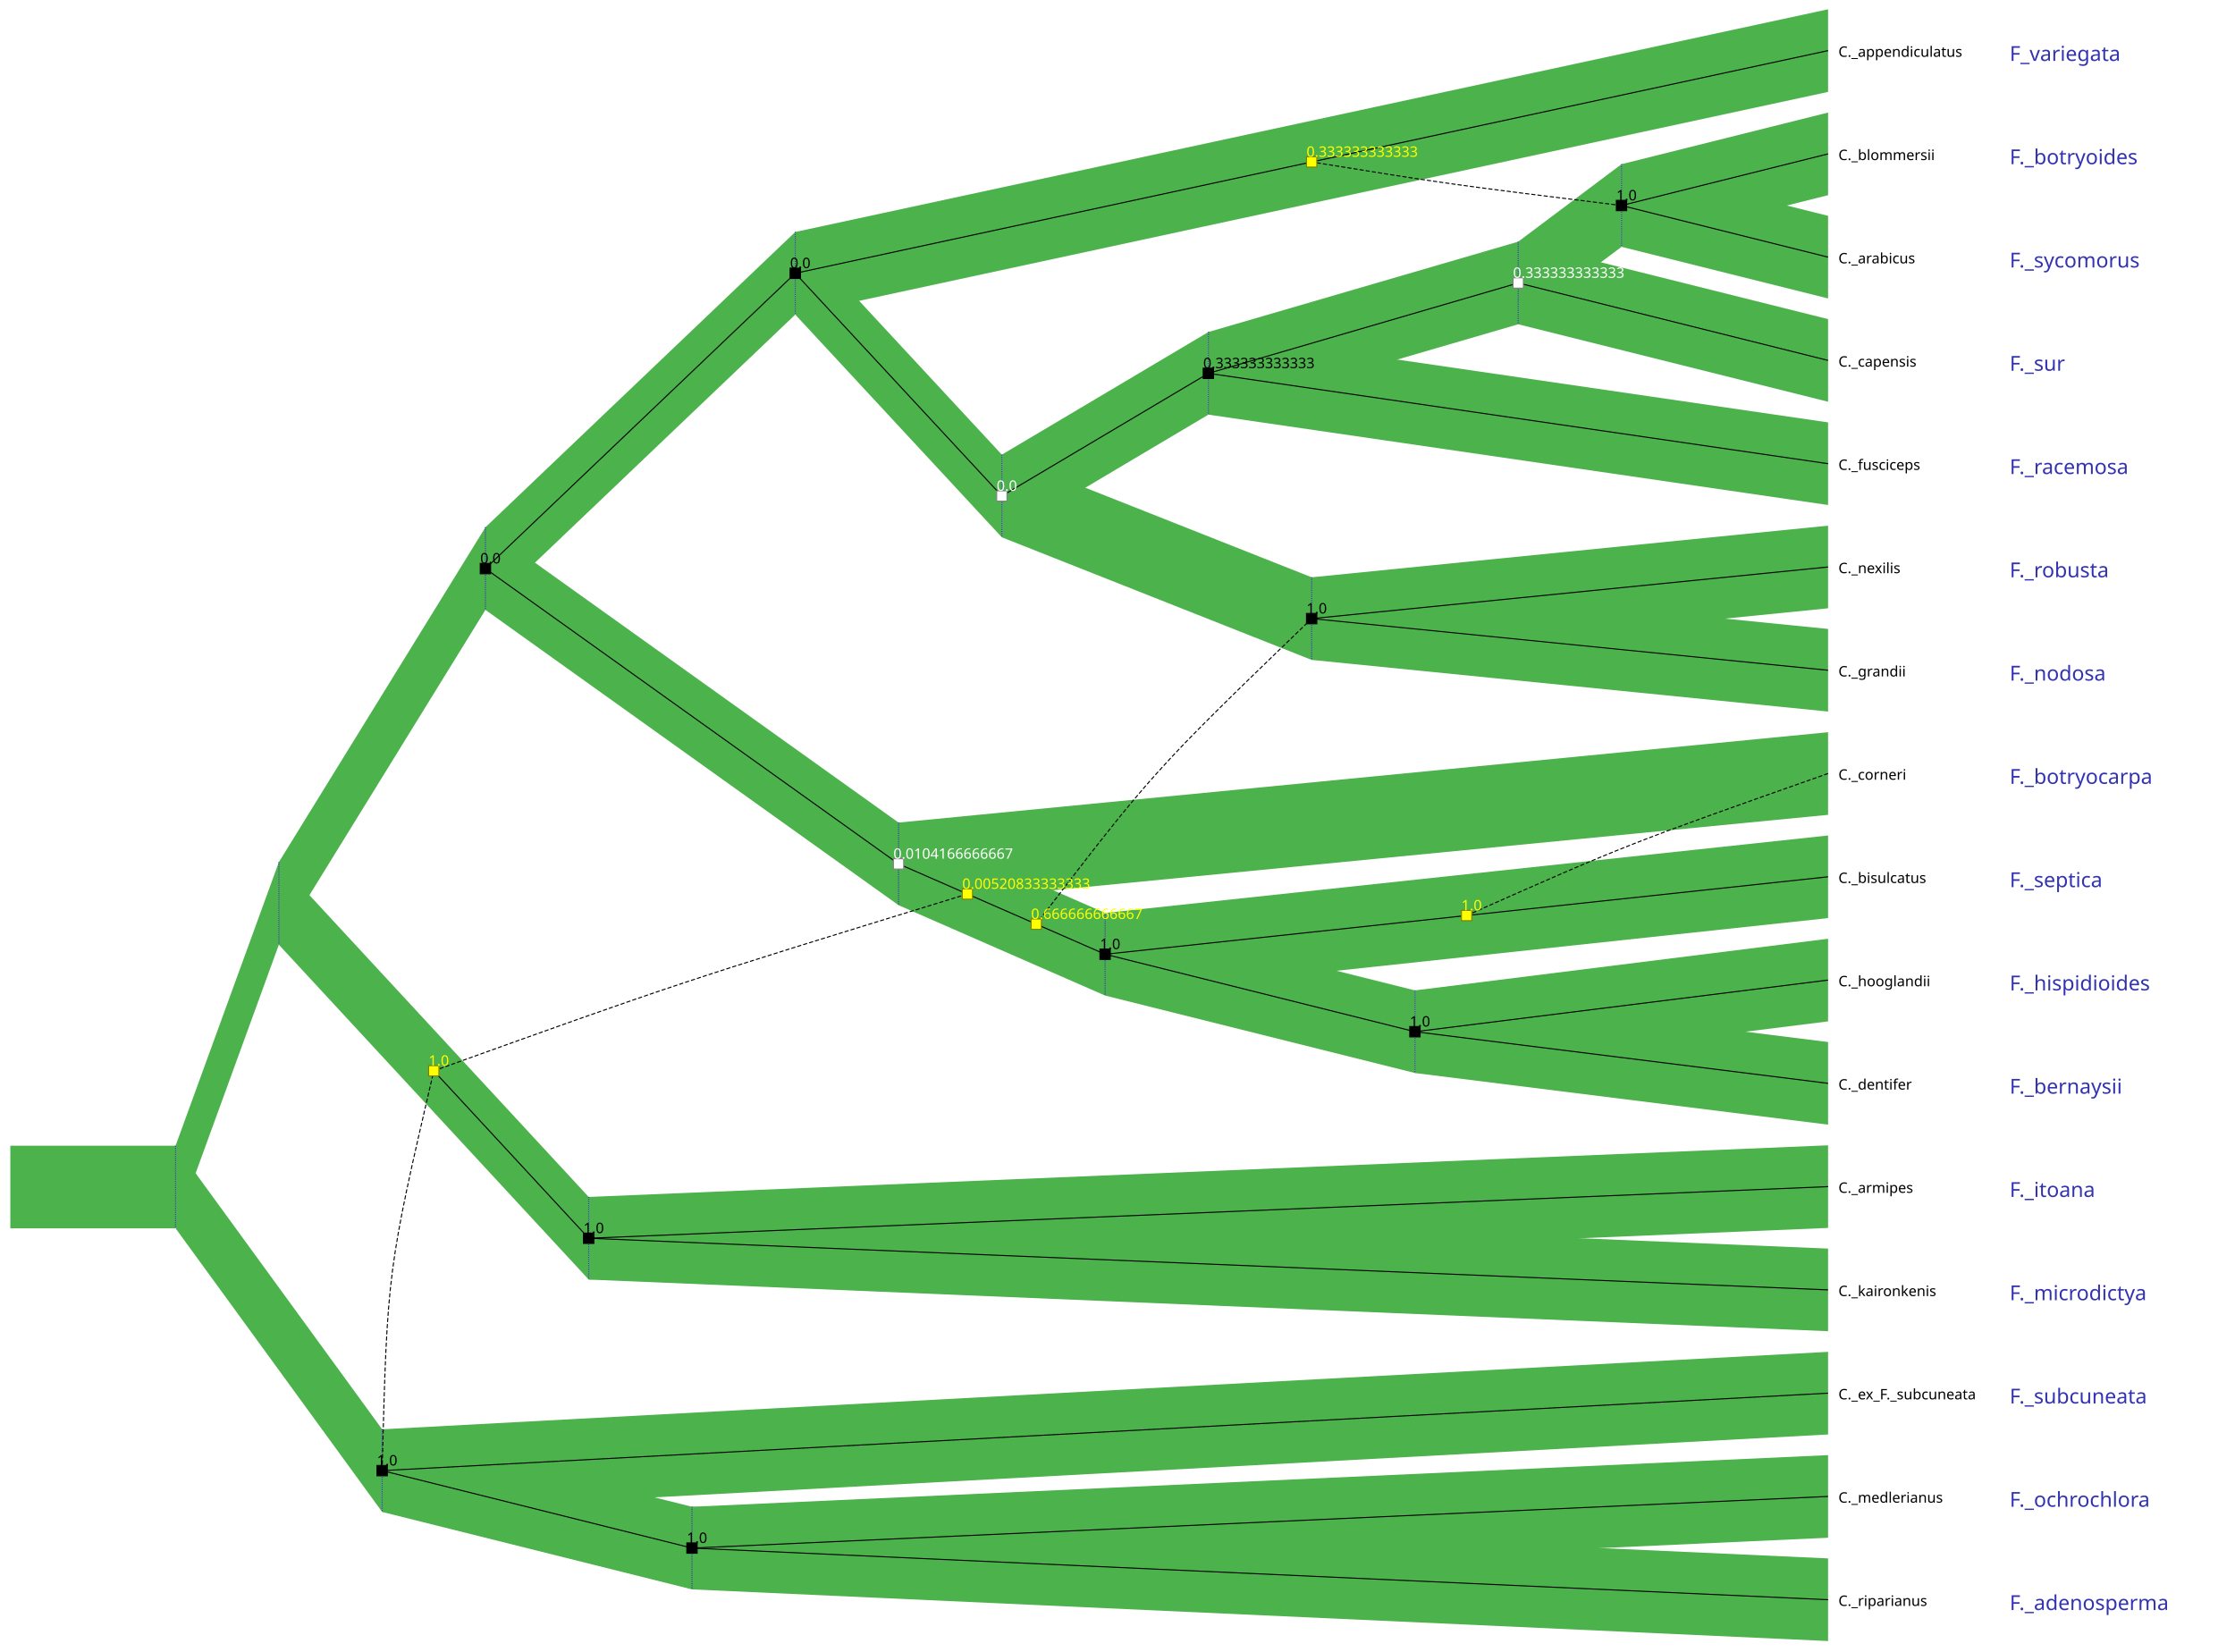
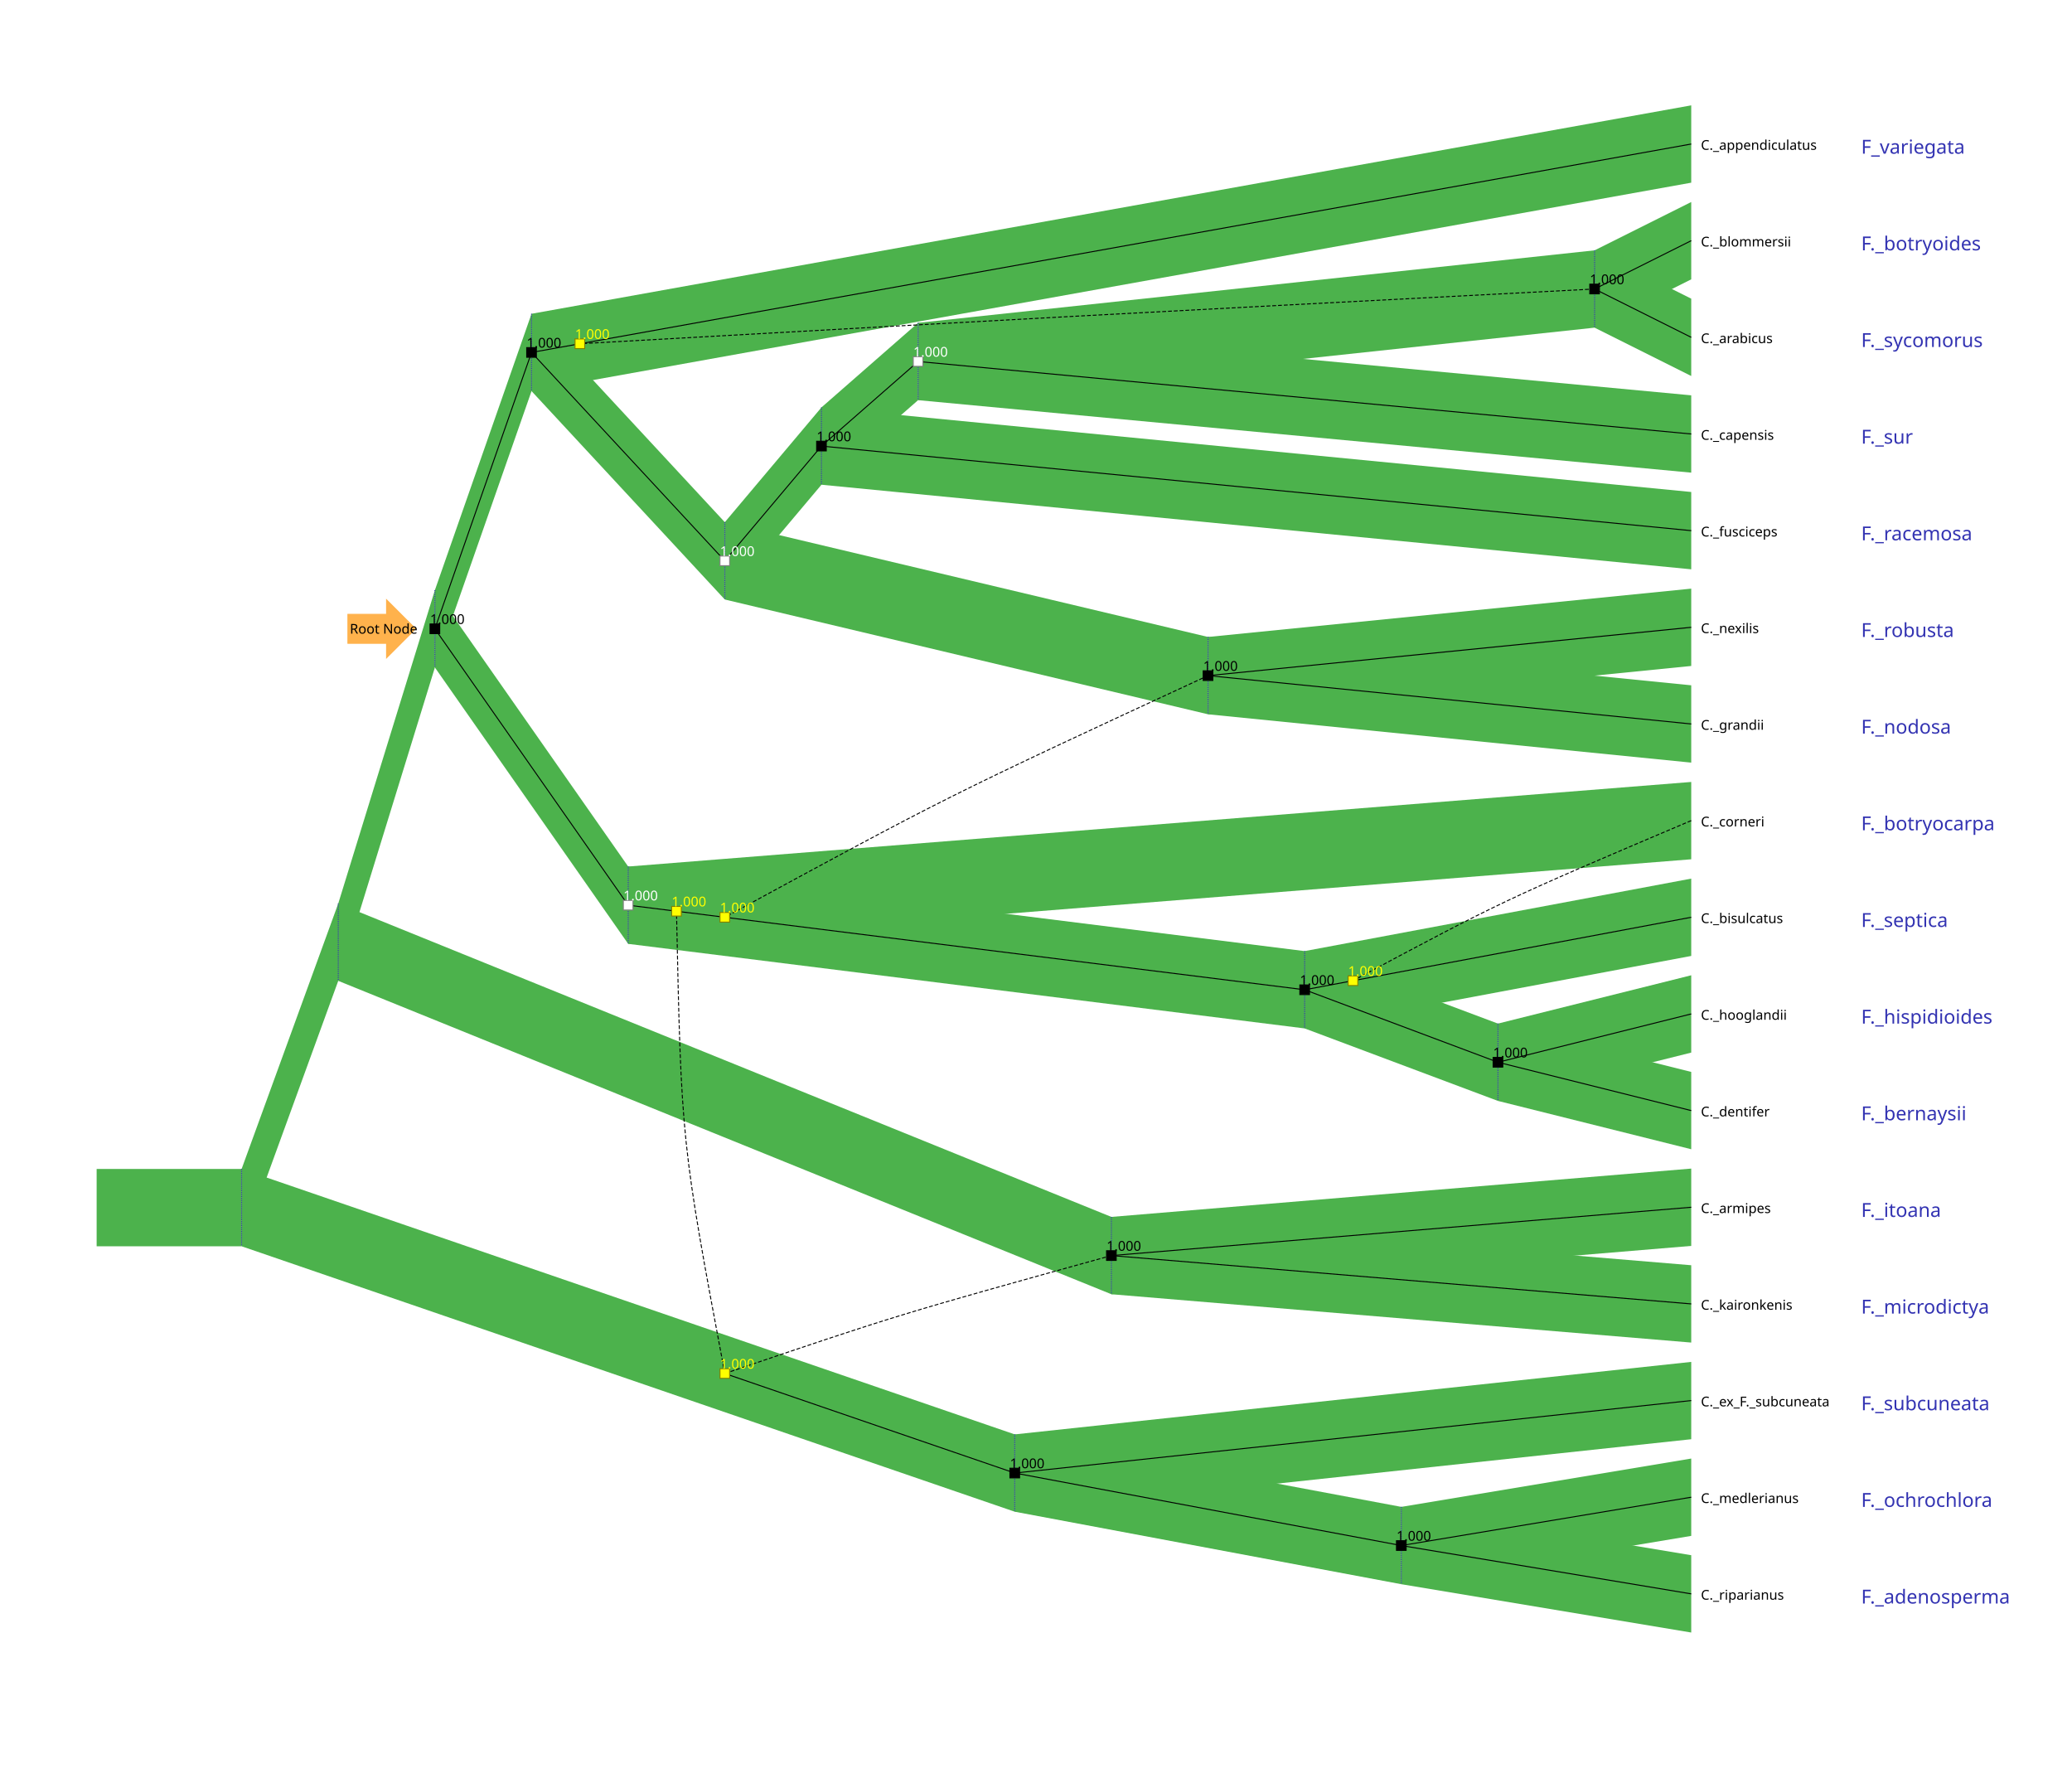
- <svg xmlns="http://www.w3.org/2000/svg" width="2164" height="1599" version="1.1">
+ <svg xmlns="http://www.w3.org/2000/svg" width="2144" height="1849" version="1.1">
  <g>
    <g style="font-family: &quot;Sans&quot;;">
-       <g transform="translate(10, 0) ">
-         <polygon stroke="rgb(0,0,0)" stroke-opacity="0" fill="rgb(76,178,76)" points="160,1109.391 360,1384 360,1464 160,1189.391 " stroke-width="1" />
-         <polygon stroke="rgb(0,0,0)" stroke-opacity="0" fill="rgb(76,178,76)" points="660,1459 1760,1409 1760,1489 660,1539 " stroke-width="1" />
-         <polygon stroke="rgb(0,0,0)" stroke-opacity="0" fill="rgb(76,178,76)" points="0,1109.391 160,1109.391 160,1189.391 0,1189.391 " stroke-width="1" />
-         <polygon stroke="rgb(0,0,0)" stroke-opacity="0" fill="rgb(76,178,76)" points="160,1109.391 260,834.781 260,914.781 160,1189.391 " stroke-width="1" />
-         <polygon stroke="rgb(0,0,0)" stroke-opacity="0" fill="rgb(76,178,76)" points="360,1384 660,1459 660,1539 360,1464 " stroke-width="1" />
-         <polygon stroke="rgb(0,0,0)" stroke-opacity="0" fill="rgb(76,178,76)" points="860,796.5 1060,884 1060,964 860,876.5 " stroke-width="1" />
-         <polygon stroke="rgb(0,0,0)" stroke-opacity="0" fill="rgb(76,178,76)" points="1460,234 1760,309 1760,389 1460,314 " stroke-width="1" />
-         <polygon stroke="rgb(0,0,0)" stroke-opacity="0" fill="rgb(76,178,76)" points="960,440.25 1260,559 1260,639 960,520.25 " stroke-width="1" />
-         <polygon stroke="rgb(0,0,0)" stroke-opacity="0" fill="rgb(76,178,76)" points="960,440.25 1160,321.5 1160,401.5 960,520.25 " stroke-width="1" />
-         <polygon stroke="rgb(0,0,0)" stroke-opacity="0" fill="rgb(76,178,76)" points="1160,321.5 1460,234 1460,314 1160,401.5 " stroke-width="1" />
-         <polygon stroke="rgb(0,0,0)" stroke-opacity="0" fill="rgb(76,178,76)" points="760,224.625 960,440.25 960,520.25 760,304.625 " stroke-width="1" />
-         <polygon stroke="rgb(0,0,0)" stroke-opacity="0" fill="rgb(76,178,76)" points="1560,159 1760,109 1760,189 1560,239 " stroke-width="1" />
-         <polygon stroke="rgb(0,0,0)" stroke-opacity="0" fill="rgb(76,178,76)" points="1560,159 1760,209 1760,289 1560,239 " stroke-width="1" />
-         <polygon stroke="rgb(0,0,0)" stroke-opacity="0" fill="rgb(76,178,76)" points="1360,959 1760,909 1760,989 1360,1039 " stroke-width="1" />
-         <polygon stroke="rgb(0,0,0)" stroke-opacity="0" fill="rgb(76,178,76)" points="1260,559 1760,509 1760,589 1260,639 " stroke-width="1" />
-         <polygon stroke="rgb(0,0,0)" stroke-opacity="0" fill="rgb(76,178,76)" points="660,1459 1760,1509 1760,1589 660,1539 " stroke-width="1" />
-         <polygon stroke="rgb(0,0,0)" stroke-opacity="0" fill="rgb(76,178,76)" points="1360,959 1760,1009 1760,1089 1360,1039 " stroke-width="1" />
-         <polygon stroke="rgb(0,0,0)" stroke-opacity="0" fill="rgb(76,178,76)" points="1460,234 1560,159 1560,239 1460,314 " stroke-width="1" />
-         <polygon stroke="rgb(0,0,0)" stroke-opacity="0" fill="rgb(76,178,76)" points="760,224.625 1760,9 1760,89 760,304.625 " stroke-width="1" />
-         <polygon stroke="rgb(0,0,0)" stroke-opacity="0" fill="rgb(76,178,76)" points="860,796.5 1760,709 1760,789 860,876.5 " stroke-width="1" />
-         <polygon stroke="rgb(0,0,0)" stroke-opacity="0" fill="rgb(76,178,76)" points="560,1159 1760,1209 1760,1289 560,1239 " stroke-width="1" />
-         <polygon stroke="rgb(0,0,0)" stroke-opacity="0" fill="rgb(76,178,76)" points="1060,884 1360,959 1360,1039 1060,964 " stroke-width="1" />
-         <polygon stroke="rgb(0,0,0)" stroke-opacity="0" fill="rgb(76,178,76)" points="560,1159 1760,1109 1760,1189 560,1239 " stroke-width="1" />
-         <polygon stroke="rgb(0,0,0)" stroke-opacity="0" fill="rgb(76,178,76)" points="1060,884 1760,809 1760,889 1060,964 " stroke-width="1" />
-         <polygon stroke="rgb(0,0,0)" stroke-opacity="0" fill="rgb(76,178,76)" points="260,834.781 460,510.562 460,590.562 260,914.781 " stroke-width="1" />
-         <polygon stroke="rgb(0,0,0)" stroke-opacity="0" fill="rgb(76,178,76)" points="260,834.781 560,1159 560,1239 260,914.781 " stroke-width="1" />
-         <polygon stroke="rgb(0,0,0)" stroke-opacity="0" fill="rgb(76,178,76)" points="460,510.562 760,224.625 760,304.625 460,590.562 " stroke-width="1" />
-         <polygon stroke="rgb(0,0,0)" stroke-opacity="0" fill="rgb(76,178,76)" points="460,510.562 860,796.5 860,876.5 460,590.562 " stroke-width="1" />
-         <polygon stroke="rgb(0,0,0)" stroke-opacity="0" fill="rgb(76,178,76)" points="1160,321.5 1760,409 1760,489 1160,401.5 " stroke-width="1" />
-         <polygon stroke="rgb(0,0,0)" stroke-opacity="0" fill="rgb(76,178,76)" points="1260,559 1760,609 1760,689 1260,639 " stroke-width="1" />
-         <polygon stroke="rgb(0,0,0)" stroke-opacity="0" fill="rgb(76,178,76)" points="360,1384 1760,1309 1760,1389 360,1464 " stroke-width="1" />
-         <line x1="360" y1="1384" x2="360" y2="1464" stroke="rgb(51,51,178)" style="stroke-dasharray: 1, 1" />
-         <line x1="160" y1="1109.391" x2="160" y2="1189.391" stroke="rgb(51,51,178)" style="stroke-dasharray: 1, 1" />
-         <line x1="260" y1="834.781" x2="260" y2="914.781" stroke="rgb(51,51,178)" style="stroke-dasharray: 1, 1" />
-         <line x1="660" y1="1459" x2="660" y2="1539" stroke="rgb(51,51,178)" style="stroke-dasharray: 1, 1" />
-         <line x1="1060" y1="884" x2="1060" y2="964" stroke="rgb(51,51,178)" style="stroke-dasharray: 1, 1" />
-         <line x1="1260" y1="559" x2="1260" y2="639" stroke="rgb(51,51,178)" style="stroke-dasharray: 1, 1" />
-         <line x1="1160" y1="321.5" x2="1160" y2="401.5" stroke="rgb(51,51,178)" style="stroke-dasharray: 1, 1" />
-         <line x1="1460" y1="234" x2="1460" y2="314" stroke="rgb(51,51,178)" style="stroke-dasharray: 1, 1" />
-         <line x1="960" y1="440.25" x2="960" y2="520.25" stroke="rgb(51,51,178)" style="stroke-dasharray: 1, 1" />
-         <line x1="1560" y1="159" x2="1560" y2="239" stroke="rgb(51,51,178)" style="stroke-dasharray: 1, 1" />
-         <line x1="1360" y1="959" x2="1360" y2="1039" stroke="rgb(51,51,178)" style="stroke-dasharray: 1, 1" />
-         <line x1="460" y1="510.562" x2="460" y2="590.562" stroke="rgb(51,51,178)" style="stroke-dasharray: 1, 1" />
-         <line x1="560" y1="1159" x2="560" y2="1239" stroke="rgb(51,51,178)" style="stroke-dasharray: 1, 1" />
-         <line x1="760" y1="224.625" x2="760" y2="304.625" stroke="rgb(51,51,178)" style="stroke-dasharray: 1, 1" />
-         <line x1="860" y1="796.5" x2="860" y2="876.5" stroke="rgb(51,51,178)" style="stroke-dasharray: 1, 1" />
-         <g transform="translate(1935.818,1459) rotate(0)">
+       <g transform="translate(100, 100) ">
+         <polygon stroke="rgb(0,0,0)" stroke-opacity="0" fill="rgb(76,178,76)" points="150,1109.391 950,1384 950,1464 150,1189.391 " stroke-width="1" />
+         <polygon stroke="rgb(0,0,0)" stroke-opacity="0" fill="rgb(76,178,76)" points="1350,1459 1650,1409 1650,1489 1350,1539 " stroke-width="1" />
+         <polygon stroke="rgb(0,0,0)" stroke-opacity="0" fill="rgb(76,178,76)" points="0,1109.391 150,1109.391 150,1189.391 0,1189.391 " stroke-width="1" />
+         <polygon stroke="rgb(0,0,0)" stroke-opacity="0" fill="rgb(76,178,76)" points="150,1109.391 250,834.781 250,914.781 150,1189.391 " stroke-width="1" />
+         <polygon stroke="rgb(0,0,0)" stroke-opacity="0" fill="rgb(76,178,76)" points="950,1384 1350,1459 1350,1539 950,1464 " stroke-width="1" />
+         <polygon stroke="rgb(0,0,0)" stroke-opacity="0" fill="rgb(76,178,76)" points="550,796.5 1250,884 1250,964 550,876.5 " stroke-width="1" />
+         <polygon stroke="rgb(0,0,0)" stroke-opacity="0" fill="rgb(76,178,76)" points="850,234 1650,309 1650,389 850,314 " stroke-width="1" />
+         <polygon stroke="rgb(0,0,0)" stroke-opacity="0" fill="rgb(76,178,76)" points="650,440.25 1150,559 1150,639 650,520.25 " stroke-width="1" />
+         <polygon stroke="rgb(0,0,0)" stroke-opacity="0" fill="rgb(76,178,76)" points="650,440.25 750,321.5 750,401.5 650,520.25 " stroke-width="1" />
+         <polygon stroke="rgb(0,0,0)" stroke-opacity="0" fill="rgb(76,178,76)" points="750,321.5 850,234 850,314 750,401.5 " stroke-width="1" />
+         <polygon stroke="rgb(0,0,0)" stroke-opacity="0" fill="rgb(76,178,76)" points="450,224.625 650,440.25 650,520.25 450,304.625 " stroke-width="1" />
+         <polygon stroke="rgb(0,0,0)" stroke-opacity="0" fill="rgb(76,178,76)" points="1550,159 1650,109 1650,189 1550,239 " stroke-width="1" />
+         <polygon stroke="rgb(0,0,0)" stroke-opacity="0" fill="rgb(76,178,76)" points="1550,159 1650,209 1650,289 1550,239 " stroke-width="1" />
+         <polygon stroke="rgb(0,0,0)" stroke-opacity="0" fill="rgb(76,178,76)" points="1450,959 1650,909 1650,989 1450,1039 " stroke-width="1" />
+         <polygon stroke="rgb(0,0,0)" stroke-opacity="0" fill="rgb(76,178,76)" points="1150,559 1650,509 1650,589 1150,639 " stroke-width="1" />
+         <polygon stroke="rgb(0,0,0)" stroke-opacity="0" fill="rgb(76,178,76)" points="1350,1459 1650,1509 1650,1589 1350,1539 " stroke-width="1" />
+         <polygon stroke="rgb(0,0,0)" stroke-opacity="0" fill="rgb(76,178,76)" points="1450,959 1650,1009 1650,1089 1450,1039 " stroke-width="1" />
+         <polygon stroke="rgb(0,0,0)" stroke-opacity="0" fill="rgb(76,178,76)" points="850,234 1550,159 1550,239 850,314 " stroke-width="1" />
+         <polygon stroke="rgb(0,0,0)" stroke-opacity="0" fill="rgb(76,178,76)" points="450,224.625 1650,9 1650,89 450,304.625 " stroke-width="1" />
+         <polygon stroke="rgb(0,0,0)" stroke-opacity="0" fill="rgb(76,178,76)" points="550,796.5 1650,709 1650,789 550,876.5 " stroke-width="1" />
+         <polygon stroke="rgb(0,0,0)" stroke-opacity="0" fill="rgb(76,178,76)" points="1050,1159 1650,1209 1650,1289 1050,1239 " stroke-width="1" />
+         <polygon stroke="rgb(0,0,0)" stroke-opacity="0" fill="rgb(76,178,76)" points="1250,884 1450,959 1450,1039 1250,964 " stroke-width="1" />
+         <polygon stroke="rgb(0,0,0)" stroke-opacity="0" fill="rgb(76,178,76)" points="1050,1159 1650,1109 1650,1189 1050,1239 " stroke-width="1" />
+         <polygon stroke="rgb(0,0,0)" stroke-opacity="0" fill="rgb(76,178,76)" points="1250,884 1650,809 1650,889 1250,964 " stroke-width="1" />
+         <polygon stroke="rgb(0,0,0)" stroke-opacity="0" fill="rgb(76,178,76)" points="250,834.781 350,510.562 350,590.562 250,914.781 " stroke-width="1" />
+         <polygon stroke="rgb(0,0,0)" stroke-opacity="0" fill="rgb(76,178,76)" points="250,834.781 1050,1159 1050,1239 250,914.781 " stroke-width="1" />
+         <polygon stroke="rgb(0,0,0)" stroke-opacity="0" fill="rgb(76,178,76)" points="350,510.562 450,224.625 450,304.625 350,590.562 " stroke-width="1" />
+         <polygon stroke="rgb(0,0,0)" stroke-opacity="0" fill="rgb(76,178,76)" points="350,510.562 550,796.5 550,876.5 350,590.562 " stroke-width="1" />
+         <polygon stroke="rgb(0,0,0)" stroke-opacity="0" fill="rgb(76,178,76)" points="750,321.5 1650,409 1650,489 750,401.5 " stroke-width="1" />
+         <polygon stroke="rgb(0,0,0)" stroke-opacity="0" fill="rgb(76,178,76)" points="1150,559 1650,609 1650,689 1150,639 " stroke-width="1" />
+         <polygon stroke="rgb(0,0,0)" stroke-opacity="0" fill="rgb(76,178,76)" points="950,1384 1650,1309 1650,1389 950,1464 " stroke-width="1" />
+         <line x1="950" y1="1384" x2="950" y2="1464" stroke="rgb(51,51,178)" style="stroke-dasharray: 1, 1" />
+         <line x1="150" y1="1109.391" x2="150" y2="1189.391" stroke="rgb(51,51,178)" style="stroke-dasharray: 1, 1" />
+         <line x1="250" y1="834.781" x2="250" y2="914.781" stroke="rgb(51,51,178)" style="stroke-dasharray: 1, 1" />
+         <line x1="1350" y1="1459" x2="1350" y2="1539" stroke="rgb(51,51,178)" style="stroke-dasharray: 1, 1" />
+         <line x1="1250" y1="884" x2="1250" y2="964" stroke="rgb(51,51,178)" style="stroke-dasharray: 1, 1" />
+         <line x1="1150" y1="559" x2="1150" y2="639" stroke="rgb(51,51,178)" style="stroke-dasharray: 1, 1" />
+         <line x1="750" y1="321.5" x2="750" y2="401.5" stroke="rgb(51,51,178)" style="stroke-dasharray: 1, 1" />
+         <line x1="850" y1="234" x2="850" y2="314" stroke="rgb(51,51,178)" style="stroke-dasharray: 1, 1" />
+         <line x1="650" y1="440.25" x2="650" y2="520.25" stroke="rgb(51,51,178)" style="stroke-dasharray: 1, 1" />
+         <line x1="1550" y1="159" x2="1550" y2="239" stroke="rgb(51,51,178)" style="stroke-dasharray: 1, 1" />
+         <line x1="1450" y1="959" x2="1450" y2="1039" stroke="rgb(51,51,178)" style="stroke-dasharray: 1, 1" />
+         <line x1="350" y1="510.562" x2="350" y2="590.562" stroke="rgb(51,51,178)" style="stroke-dasharray: 1, 1" />
+         <line x1="1050" y1="1159" x2="1050" y2="1239" stroke="rgb(51,51,178)" style="stroke-dasharray: 1, 1" />
+         <line x1="450" y1="224.625" x2="450" y2="304.625" stroke="rgb(51,51,178)" style="stroke-dasharray: 1, 1" />
+         <line x1="550" y1="796.5" x2="550" y2="876.5" stroke="rgb(51,51,178)" style="stroke-dasharray: 1, 1" />
+         <g transform="translate(1825.818,1459) rotate(0)">
          <text x="0" y="0" font-size="20" stroke="rgb(0,0,0)" stroke-opacity="0" fill="rgb(51,51,178)" stroke-width="1" text-anchor="start" style="dominant-baseline: auto">F._ochrochlora</text>
        </g>
-         <g transform="translate(1935.818,359) rotate(0)">
+         <g transform="translate(1825.818,359) rotate(0)">
          <text x="0" y="0" font-size="20" stroke="rgb(0,0,0)" stroke-opacity="0" fill="rgb(51,51,178)" stroke-width="1" text-anchor="start" style="dominant-baseline: auto">F._sur</text>
        </g>
-         <g transform="translate(1935.818,159) rotate(0)">
+         <g transform="translate(1825.818,159) rotate(0)">
          <text x="0" y="0" font-size="20" stroke="rgb(0,0,0)" stroke-opacity="0" fill="rgb(51,51,178)" stroke-width="1" text-anchor="start" style="dominant-baseline: auto">F._botryoides</text>
        </g>
-         <g transform="translate(1935.818,259) rotate(0)">
+         <g transform="translate(1825.818,259) rotate(0)">
          <text x="0" y="0" font-size="20" stroke="rgb(0,0,0)" stroke-opacity="0" fill="rgb(51,51,178)" stroke-width="1" text-anchor="start" style="dominant-baseline: auto">F._sycomorus</text>
        </g>
-         <g transform="translate(1935.818,959) rotate(0)">
+         <g transform="translate(1825.818,959) rotate(0)">
          <text x="0" y="0" font-size="20" stroke="rgb(0,0,0)" stroke-opacity="0" fill="rgb(51,51,178)" stroke-width="1" text-anchor="start" style="dominant-baseline: auto">F._hispidioides</text>
        </g>
-         <g transform="translate(1935.818,559) rotate(0)">
+         <g transform="translate(1825.818,559) rotate(0)">
          <text x="0" y="0" font-size="20" stroke="rgb(0,0,0)" stroke-opacity="0" fill="rgb(51,51,178)" stroke-width="1" text-anchor="start" style="dominant-baseline: auto">F._robusta</text>
        </g>
-         <g transform="translate(1935.818,1559) rotate(0)">
+         <g transform="translate(1825.818,1559) rotate(0)">
          <text x="0" y="0" font-size="20" stroke="rgb(0,0,0)" stroke-opacity="0" fill="rgb(51,51,178)" stroke-width="1" text-anchor="start" style="dominant-baseline: auto">F._adenosperma</text>
        </g>
-         <g transform="translate(1935.818,1059) rotate(0)">
+         <g transform="translate(1825.818,1059) rotate(0)">
          <text x="0" y="0" font-size="20" stroke="rgb(0,0,0)" stroke-opacity="0" fill="rgb(51,51,178)" stroke-width="1" text-anchor="start" style="dominant-baseline: auto">F._bernaysii</text>
        </g>
-         <g transform="translate(1935.818,59) rotate(0)">
+         <g transform="translate(1825.818,59) rotate(0)">
          <text x="0" y="0" font-size="20" stroke="rgb(0,0,0)" stroke-opacity="0" fill="rgb(51,51,178)" stroke-width="1" text-anchor="start" style="dominant-baseline: auto">F_variegata</text>
        </g>
-         <g transform="translate(1935.818,759) rotate(0)">
+         <g transform="translate(1825.818,759) rotate(0)">
          <text x="0" y="0" font-size="20" stroke="rgb(0,0,0)" stroke-opacity="0" fill="rgb(51,51,178)" stroke-width="1" text-anchor="start" style="dominant-baseline: auto">F._botryocarpa</text>
        </g>
-         <g transform="translate(1935.818,1259) rotate(0)">
+         <g transform="translate(1825.818,1259) rotate(0)">
          <text x="0" y="0" font-size="20" stroke="rgb(0,0,0)" stroke-opacity="0" fill="rgb(51,51,178)" stroke-width="1" text-anchor="start" style="dominant-baseline: auto">F._microdictya</text>
        </g>
-         <g transform="translate(1935.818,1159) rotate(0)">
+         <g transform="translate(1825.818,1159) rotate(0)">
          <text x="0" y="0" font-size="20" stroke="rgb(0,0,0)" stroke-opacity="0" fill="rgb(51,51,178)" stroke-width="1" text-anchor="start" style="dominant-baseline: auto">F._itoana</text>
        </g>
-         <g transform="translate(1935.818,859) rotate(0)">
+         <g transform="translate(1825.818,859) rotate(0)">
          <text x="0" y="0" font-size="20" stroke="rgb(0,0,0)" stroke-opacity="0" fill="rgb(51,51,178)" stroke-width="1" text-anchor="start" style="dominant-baseline: auto">F._septica</text>
        </g>
-         <g transform="translate(1935.818,459) rotate(0)">
+         <g transform="translate(1825.818,459) rotate(0)">
          <text x="0" y="0" font-size="20" stroke="rgb(0,0,0)" stroke-opacity="0" fill="rgb(51,51,178)" stroke-width="1" text-anchor="start" style="dominant-baseline: auto">F._racemosa</text>
        </g>
-         <g transform="translate(1935.818,659) rotate(0)">
+         <g transform="translate(1825.818,659) rotate(0)">
          <text x="0" y="0" font-size="20" stroke="rgb(0,0,0)" stroke-opacity="0" fill="rgb(51,51,178)" stroke-width="1" text-anchor="start" style="dominant-baseline: auto">F._nodosa</text>
        </g>
-         <g transform="translate(1935.818,1359) rotate(0)">
+         <g transform="translate(1825.818,1359) rotate(0)">
          <text x="0" y="0" font-size="20" stroke="rgb(0,0,0)" stroke-opacity="0" fill="rgb(51,51,178)" stroke-width="1" text-anchor="start" style="dominant-baseline: auto">F._subcuneata</text>
        </g>
-         <line x1="1760" y1="1249" x2="560" y2="1199" stroke="rgb(0,0,0)" />
-         <line x1="1760" y1="1549" x2="660" y2="1499" stroke="rgb(0,0,0)" />
-         <line x1="1760" y1="249" x2="1560" y2="199" stroke="rgb(0,0,0)" />
-         <line x1="1760" y1="1149" x2="560" y2="1199" stroke="rgb(0,0,0)" />
-         <line x1="1360" y1="999" x2="1060" y2="924" stroke="rgb(0,0,0)" />
-         <line x1="1410" y1="886.5" x2="1060" y2="924" stroke="rgb(0,0,0)" />
-         <line x1="1460" y1="274" x2="1160" y2="361.5" stroke="rgb(0,0,0)" />
-         <line x1="1760" y1="349" x2="1460" y2="274" stroke="rgb(0,0,0)" />
-         <line x1="1060" y1="924" x2="993.333" y2="894.833" stroke="rgb(0,0,0)" />
-         <path d="M1260 599 C1106.667 746.917 1106.667 746.917 993.333 894.833" style="stroke-dasharray: 4, 2" stroke="rgb(0,0,0)" fill="rgb(0,0,0)" fill-opacity="0" />
-         <path d="M410 1036.891 C648.333 951.279 648.333 951.279 926.667 865.667" style="stroke-dasharray: 4, 2" stroke="rgb(0,0,0)" fill="rgb(0,0,0)" fill-opacity="0" />
-         <line x1="993.333" y1="894.833" x2="926.667" y2="865.667" stroke="rgb(0,0,0)" />
-         <line x1="1760" y1="149" x2="1560" y2="199" stroke="rgb(0,0,0)" />
-         <line x1="1760" y1="1049" x2="1360" y2="999" stroke="rgb(0,0,0)" />
-         <line x1="1760" y1="849" x2="1410" y2="886.5" stroke="rgb(0,0,0)" />
-         <line x1="1760" y1="949" x2="1360" y2="999" stroke="rgb(0,0,0)" />
-         <line x1="1760" y1="449" x2="1160" y2="361.5" stroke="rgb(0,0,0)" />
-         <line x1="1760" y1="1349" x2="360" y2="1424" stroke="rgb(0,0,0)" />
-         <path d="M1760 749 C1565 817.75 1565 817.75 1410 886.5" style="stroke-dasharray: 4, 2" stroke="rgb(0,0,0)" fill="rgb(0,0,0)" fill-opacity="0" />
-         <line x1="660" y1="1499" x2="360" y2="1424" stroke="rgb(0,0,0)" />
-         <line x1="1760" y1="49" x2="1260" y2="156.812" stroke="rgb(0,0,0)" />
-         <line x1="560" y1="1199" x2="410" y2="1036.891" stroke="rgb(0,0,0)" />
-         <path d="M360 1424 C365 1230.445 365 1230.445 410 1036.891" style="stroke-dasharray: 4, 2" stroke="rgb(0,0,0)" fill="rgb(0,0,0)" fill-opacity="0" />
-         <path d="M1560 199 C1390 177.906 1390 177.906 1260 156.812" style="stroke-dasharray: 4, 2" stroke="rgb(0,0,0)" fill="rgb(0,0,0)" fill-opacity="0" />
-         <line x1="1260" y1="156.812" x2="760" y2="264.625" stroke="rgb(0,0,0)" />
-         <line x1="960" y1="480.25" x2="760" y2="264.625" stroke="rgb(0,0,0)" />
-         <line x1="1160" y1="361.5" x2="960" y2="480.25" stroke="rgb(0,0,0)" />
-         <line x1="760" y1="264.625" x2="460" y2="550.562" stroke="rgb(0,0,0)" />
-         <line x1="860" y1="836.5" x2="460" y2="550.562" stroke="rgb(0,0,0)" />
-         <line x1="926.667" y1="865.667" x2="860" y2="836.5" stroke="rgb(0,0,0)" />
-         <line x1="1760" y1="549" x2="1260" y2="599" stroke="rgb(0,0,0)" />
-         <line x1="1760" y1="1449" x2="660" y2="1499" stroke="rgb(0,0,0)" />
-         <line x1="1760" y1="649" x2="1260" y2="599" stroke="rgb(0,0,0)" />
-         <rect x="1355" y="994" width="10" height="10" stroke="rgb(0,0,0)" fill="rgb(0,0,0)" stroke-width="1" />
-         <g transform="translate(1355,994) rotate(0)">
-           <text x="0" y="0" font-size="14" stroke="rgb(0,0,0)" stroke-opacity="0" fill="rgb(0,0,0)" stroke-width="1" text-anchor="start" style="dominant-baseline: auto">1.0</text>
-         </g>
-         <rect x="1405" y="881.5" width="10" height="10" stroke="rgb(127,127,0)" fill="rgb(255,255,0)" stroke-width="1" />
-         <g transform="translate(1405,881.5) rotate(0)">
-           <text x="0" y="0" font-size="14" stroke="rgb(0,0,0)" stroke-opacity="0" fill="rgb(255,255,0)" stroke-width="1" text-anchor="start" style="dominant-baseline: auto">1.0</text>
-         </g>
-         <rect x="1455" y="269" width="10" height="10" stroke="rgb(127,127,127)" fill="rgb(255,255,255)" stroke-width="1" />
-         <g transform="translate(1455,269) rotate(0)">
-           <text x="0" y="0" font-size="14" stroke="rgb(0,0,0)" stroke-opacity="0" fill="rgb(255,255,255)" stroke-width="1" text-anchor="start" style="dominant-baseline: auto">0.333333333333</text>
-         </g>
-         <rect x="1055" y="919" width="10" height="10" stroke="rgb(0,0,0)" fill="rgb(0,0,0)" stroke-width="1" />
-         <g transform="translate(1055,919) rotate(0)">
-           <text x="0" y="0" font-size="14" stroke="rgb(0,0,0)" stroke-opacity="0" fill="rgb(0,0,0)" stroke-width="1" text-anchor="start" style="dominant-baseline: auto">1.0</text>
-         </g>
-         <rect x="1255" y="594" width="10" height="10" stroke="rgb(0,0,0)" fill="rgb(0,0,0)" stroke-width="1" />
-         <g transform="translate(1255,594) rotate(0)">
-           <text x="0" y="0" font-size="14" stroke="rgb(0,0,0)" stroke-opacity="0" fill="rgb(0,0,0)" stroke-width="1" text-anchor="start" style="dominant-baseline: auto">1.0</text>
-         </g>
-         <rect x="405" y="1031.891" width="10" height="10" stroke="rgb(127,127,0)" fill="rgb(255,255,0)" stroke-width="1" />
-         <g transform="translate(405,1031.891) rotate(0)">
-           <text x="0" y="0" font-size="14" stroke="rgb(0,0,0)" stroke-opacity="0" fill="rgb(255,255,0)" stroke-width="1" text-anchor="start" style="dominant-baseline: auto">1.0</text>
-         </g>
-         <rect x="988.333" y="889.833" width="10" height="10" stroke="rgb(127,127,0)" fill="rgb(255,255,0)" stroke-width="1" />
-         <g transform="translate(988.3333,889.8333) rotate(0)">
-           <text x="0" y="0" font-size="14" stroke="rgb(0,0,0)" stroke-opacity="0" fill="rgb(255,255,0)" stroke-width="1" text-anchor="start" style="dominant-baseline: auto">0.666666666667</text>
-         </g>
-         <rect x="655" y="1494" width="10" height="10" stroke="rgb(0,0,0)" fill="rgb(0,0,0)" stroke-width="1" />
-         <g transform="translate(655,1494) rotate(0)">
-           <text x="0" y="0" font-size="14" stroke="rgb(0,0,0)" stroke-opacity="0" fill="rgb(0,0,0)" stroke-width="1" text-anchor="start" style="dominant-baseline: auto">1.0</text>
-         </g>
-         <rect x="555" y="1194" width="10" height="10" stroke="rgb(0,0,0)" fill="rgb(0,0,0)" stroke-width="1" />
-         <g transform="translate(555,1194) rotate(0)">
-           <text x="0" y="0" font-size="14" stroke="rgb(0,0,0)" stroke-opacity="0" fill="rgb(0,0,0)" stroke-width="1" text-anchor="start" style="dominant-baseline: auto">1.0</text>
-         </g>
-         <rect x="355" y="1419" width="10" height="10" stroke="rgb(0,0,0)" fill="rgb(0,0,0)" stroke-width="1" />
-         <g transform="translate(355,1419) rotate(0)">
-           <text x="0" y="0" font-size="14" stroke="rgb(0,0,0)" stroke-opacity="0" fill="rgb(0,0,0)" stroke-width="1" text-anchor="start" style="dominant-baseline: auto">1.0</text>
-         </g>
-         <rect x="1555" y="194" width="10" height="10" stroke="rgb(0,0,0)" fill="rgb(0,0,0)" stroke-width="1" />
-         <g transform="translate(1555,194) rotate(0)">
-           <text x="0" y="0" font-size="14" stroke="rgb(0,0,0)" stroke-opacity="0" fill="rgb(0,0,0)" stroke-width="1" text-anchor="start" style="dominant-baseline: auto">1.0</text>
-         </g>
-         <rect x="1255" y="151.812" width="10" height="10" stroke="rgb(127,127,0)" fill="rgb(255,255,0)" stroke-width="1" />
-         <g transform="translate(1255,151.8125) rotate(0)">
-           <text x="0" y="0" font-size="14" stroke="rgb(0,0,0)" stroke-opacity="0" fill="rgb(255,255,0)" stroke-width="1" text-anchor="start" style="dominant-baseline: auto">0.333333333333</text>
-         </g>
-         <rect x="955" y="475.25" width="10" height="10" stroke="rgb(127,127,127)" fill="rgb(255,255,255)" stroke-width="1" />
-         <g transform="translate(955,475.25) rotate(0)">
-           <text x="0" y="0" font-size="14" stroke="rgb(0,0,0)" stroke-opacity="0" fill="rgb(255,255,255)" stroke-width="1" text-anchor="start" style="dominant-baseline: auto">0.0</text>
-         </g>
-         <rect x="1155" y="356.5" width="10" height="10" stroke="rgb(0,0,0)" fill="rgb(0,0,0)" stroke-width="1" />
-         <g transform="translate(1155,356.5) rotate(0)">
-           <text x="0" y="0" font-size="14" stroke="rgb(0,0,0)" stroke-opacity="0" fill="rgb(0,0,0)" stroke-width="1" text-anchor="start" style="dominant-baseline: auto">0.333333333333</text>
-         </g>
-         <rect x="455" y="545.562" width="10" height="10" stroke="rgb(0,0,0)" fill="rgb(0,0,0)" stroke-width="1" />
-         <g transform="translate(455,545.5625) rotate(0)">
-           <text x="0" y="0" font-size="14" stroke="rgb(0,0,0)" stroke-opacity="0" fill="rgb(0,0,0)" stroke-width="1" text-anchor="start" style="dominant-baseline: auto">0.0</text>
-         </g>
-         <rect x="755" y="259.625" width="10" height="10" stroke="rgb(0,0,0)" fill="rgb(0,0,0)" stroke-width="1" />
-         <g transform="translate(755,259.625) rotate(0)">
-           <text x="0" y="0" font-size="14" stroke="rgb(0,0,0)" stroke-opacity="0" fill="rgb(0,0,0)" stroke-width="1" text-anchor="start" style="dominant-baseline: auto">0.0</text>
-         </g>
-         <rect x="855" y="831.5" width="10" height="10" stroke="rgb(127,127,127)" fill="rgb(255,255,255)" stroke-width="1" />
-         <g transform="translate(855,831.5) rotate(0)">
-           <text x="0" y="0" font-size="14" stroke="rgb(0,0,0)" stroke-opacity="0" fill="rgb(255,255,255)" stroke-width="1" text-anchor="start" style="dominant-baseline: auto">0.0104166666667</text>
-         </g>
-         <rect x="921.667" y="860.667" width="10" height="10" stroke="rgb(127,127,0)" fill="rgb(255,255,0)" stroke-width="1" />
-         <g transform="translate(921.6667,860.6667) rotate(0)">
-           <text x="0" y="0" font-size="14" stroke="rgb(0,0,0)" stroke-opacity="0" fill="rgb(255,255,0)" stroke-width="1" text-anchor="start" style="dominant-baseline: auto">0.00520833333333</text>
-         </g>
-         <g transform="translate(1770,1255) rotate(0)">
+         <line x1="1650" y1="1249" x2="1050" y2="1199" stroke="rgb(0,0,0)" />
+         <line x1="1650" y1="1549" x2="1350" y2="1499" stroke="rgb(0,0,0)" />
+         <line x1="1650" y1="249" x2="1550" y2="199" stroke="rgb(0,0,0)" />
+         <line x1="1650" y1="1149" x2="1050" y2="1199" stroke="rgb(0,0,0)" />
+         <line x1="1450" y1="999" x2="1250" y2="924" stroke="rgb(0,0,0)" />
+         <line x1="1300" y1="914.625" x2="1250" y2="924" stroke="rgb(0,0,0)" />
+         <line x1="850" y1="274" x2="750" y2="361.5" stroke="rgb(0,0,0)" />
+         <line x1="1650" y1="349" x2="850" y2="274" stroke="rgb(0,0,0)" />
+         <line x1="1250" y1="924" x2="650" y2="849" stroke="rgb(0,0,0)" />
+         <path d="M1150 599 C880 724 880 724 650 849" style="stroke-dasharray: 4, 2" stroke="rgb(0,0,0)" fill="rgb(0,0,0)" fill-opacity="0" />
+         <path d="M650 1321.021 C605 1081.886 605 1081.886 600 842.75" style="stroke-dasharray: 4, 2" stroke="rgb(0,0,0)" fill="rgb(0,0,0)" fill-opacity="0" />
+         <line x1="650" y1="849" x2="600" y2="842.75" stroke="rgb(0,0,0)" />
+         <line x1="1650" y1="149" x2="1550" y2="199" stroke="rgb(0,0,0)" />
+         <line x1="1650" y1="1049" x2="1450" y2="999" stroke="rgb(0,0,0)" />
+         <line x1="1650" y1="849" x2="1300" y2="914.625" stroke="rgb(0,0,0)" />
+         <line x1="1650" y1="949" x2="1450" y2="999" stroke="rgb(0,0,0)" />
+         <line x1="1650" y1="449" x2="750" y2="361.5" stroke="rgb(0,0,0)" />
+         <line x1="1650" y1="1349" x2="950" y2="1424" stroke="rgb(0,0,0)" />
+         <path d="M1650 749 C1455 831.812 1455 831.812 1300 914.625" style="stroke-dasharray: 4, 2" stroke="rgb(0,0,0)" fill="rgb(0,0,0)" fill-opacity="0" />
+         <line x1="1350" y1="1499" x2="950" y2="1424" stroke="rgb(0,0,0)" />
+         <line x1="1650" y1="49" x2="500" y2="255.641" stroke="rgb(0,0,0)" />
+         <path d="M1050 1199 C830 1260.011 830 1260.011 650 1321.021" style="stroke-dasharray: 4, 2" stroke="rgb(0,0,0)" fill="rgb(0,0,0)" fill-opacity="0" />
+         <line x1="950" y1="1424" x2="650" y2="1321.021" stroke="rgb(0,0,0)" />
+         <path d="M1550 199 C1005 227.32 1005 227.32 500 255.641" style="stroke-dasharray: 4, 2" stroke="rgb(0,0,0)" fill="rgb(0,0,0)" fill-opacity="0" />
+         <line x1="500" y1="255.641" x2="450" y2="264.625" stroke="rgb(0,0,0)" />
+         <line x1="650" y1="480.25" x2="450" y2="264.625" stroke="rgb(0,0,0)" />
+         <line x1="750" y1="361.5" x2="650" y2="480.25" stroke="rgb(0,0,0)" />
+         <line x1="450" y1="264.625" x2="350" y2="550.562" stroke="rgb(0,0,0)" />
+         <line x1="550" y1="836.5" x2="350" y2="550.562" stroke="rgb(0,0,0)" />
+         <line x1="600" y1="842.75" x2="550" y2="836.5" stroke="rgb(0,0,0)" />
+         <line x1="1650" y1="549" x2="1150" y2="599" stroke="rgb(0,0,0)" />
+         <line x1="1650" y1="1449" x2="1350" y2="1499" stroke="rgb(0,0,0)" />
+         <line x1="1650" y1="649" x2="1150" y2="599" stroke="rgb(0,0,0)" />
+         <rect x="1445" y="994" width="10" height="10" stroke="rgb(0,0,0)" fill="rgb(0,0,0)" stroke-width="1" />
+         <g transform="translate(1445,994) rotate(0)">
+           <text x="0" y="0" font-size="14" stroke="rgb(0,0,0)" stroke-opacity="0" fill="rgb(0,0,0)" stroke-width="1" text-anchor="start" style="dominant-baseline: auto">1.000</text>
+         </g>
+         <rect x="1295" y="909.625" width="10" height="10" stroke="rgb(127,127,0)" fill="rgb(255,255,0)" stroke-width="1" />
+         <g transform="translate(1295,909.625) rotate(0)">
+           <text x="0" y="0" font-size="14" stroke="rgb(0,0,0)" stroke-opacity="0" fill="rgb(255,255,0)" stroke-width="1" text-anchor="start" style="dominant-baseline: auto">1.000</text>
+         </g>
+         <rect x="845" y="269" width="10" height="10" stroke="rgb(127,127,127)" fill="rgb(255,255,255)" stroke-width="1" />
+         <g transform="translate(845,269) rotate(0)">
+           <text x="0" y="0" font-size="14" stroke="rgb(0,0,0)" stroke-opacity="0" fill="rgb(255,255,255)" stroke-width="1" text-anchor="start" style="dominant-baseline: auto">1.000</text>
+         </g>
+         <rect x="1245" y="919" width="10" height="10" stroke="rgb(0,0,0)" fill="rgb(0,0,0)" stroke-width="1" />
+         <g transform="translate(1245,919) rotate(0)">
+           <text x="0" y="0" font-size="14" stroke="rgb(0,0,0)" stroke-opacity="0" fill="rgb(0,0,0)" stroke-width="1" text-anchor="start" style="dominant-baseline: auto">1.000</text>
+         </g>
+         <rect x="1145" y="594" width="10" height="10" stroke="rgb(0,0,0)" fill="rgb(0,0,0)" stroke-width="1" />
+         <g transform="translate(1145,594) rotate(0)">
+           <text x="0" y="0" font-size="14" stroke="rgb(0,0,0)" stroke-opacity="0" fill="rgb(0,0,0)" stroke-width="1" text-anchor="start" style="dominant-baseline: auto">1.000</text>
+         </g>
+         <rect x="645" y="1316.021" width="10" height="10" stroke="rgb(127,127,0)" fill="rgb(255,255,0)" stroke-width="1" />
+         <g transform="translate(645,1316.021) rotate(0)">
+           <text x="0" y="0" font-size="14" stroke="rgb(0,0,0)" stroke-opacity="0" fill="rgb(255,255,0)" stroke-width="1" text-anchor="start" style="dominant-baseline: auto">1.000</text>
+         </g>
+         <rect x="645" y="844" width="10" height="10" stroke="rgb(127,127,0)" fill="rgb(255,255,0)" stroke-width="1" />
+         <g transform="translate(645,844) rotate(0)">
+           <text x="0" y="0" font-size="14" stroke="rgb(0,0,0)" stroke-opacity="0" fill="rgb(255,255,0)" stroke-width="1" text-anchor="start" style="dominant-baseline: auto">1.000</text>
+         </g>
+         <rect x="1345" y="1494" width="10" height="10" stroke="rgb(0,0,0)" fill="rgb(0,0,0)" stroke-width="1" />
+         <g transform="translate(1345,1494) rotate(0)">
+           <text x="0" y="0" font-size="14" stroke="rgb(0,0,0)" stroke-opacity="0" fill="rgb(0,0,0)" stroke-width="1" text-anchor="start" style="dominant-baseline: auto">1.000</text>
+         </g>
+         <rect x="1045" y="1194" width="10" height="10" stroke="rgb(0,0,0)" fill="rgb(0,0,0)" stroke-width="1" />
+         <g transform="translate(1045,1194) rotate(0)">
+           <text x="0" y="0" font-size="14" stroke="rgb(0,0,0)" stroke-opacity="0" fill="rgb(0,0,0)" stroke-width="1" text-anchor="start" style="dominant-baseline: auto">1.000</text>
+         </g>
+         <rect x="945" y="1419" width="10" height="10" stroke="rgb(0,0,0)" fill="rgb(0,0,0)" stroke-width="1" />
+         <g transform="translate(945,1419) rotate(0)">
+           <text x="0" y="0" font-size="14" stroke="rgb(0,0,0)" stroke-opacity="0" fill="rgb(0,0,0)" stroke-width="1" text-anchor="start" style="dominant-baseline: auto">1.000</text>
+         </g>
+         <rect x="1545" y="194" width="10" height="10" stroke="rgb(0,0,0)" fill="rgb(0,0,0)" stroke-width="1" />
+         <g transform="translate(1545,194) rotate(0)">
+           <text x="0" y="0" font-size="14" stroke="rgb(0,0,0)" stroke-opacity="0" fill="rgb(0,0,0)" stroke-width="1" text-anchor="start" style="dominant-baseline: auto">1.000</text>
+         </g>
+         <rect x="495" y="250.641" width="10" height="10" stroke="rgb(127,127,0)" fill="rgb(255,255,0)" stroke-width="1" />
+         <g transform="translate(495,250.6406) rotate(0)">
+           <text x="0" y="0" font-size="14" stroke="rgb(0,0,0)" stroke-opacity="0" fill="rgb(255,255,0)" stroke-width="1" text-anchor="start" style="dominant-baseline: auto">1.000</text>
+         </g>
+         <rect x="645" y="475.25" width="10" height="10" stroke="rgb(127,127,127)" fill="rgb(255,255,255)" stroke-width="1" />
+         <g transform="translate(645,475.25) rotate(0)">
+           <text x="0" y="0" font-size="14" stroke="rgb(0,0,0)" stroke-opacity="0" fill="rgb(255,255,255)" stroke-width="1" text-anchor="start" style="dominant-baseline: auto">1.000</text>
+         </g>
+         <rect x="745" y="356.5" width="10" height="10" stroke="rgb(0,0,0)" fill="rgb(0,0,0)" stroke-width="1" />
+         <g transform="translate(745,356.5) rotate(0)">
+           <text x="0" y="0" font-size="14" stroke="rgb(0,0,0)" stroke-opacity="0" fill="rgb(0,0,0)" stroke-width="1" text-anchor="start" style="dominant-baseline: auto">1.000</text>
+         </g>
+         <polygon stroke="rgb(255,178,76)" fill="rgb(255,178,76)" points="330,550.562 300,580.562 300,565.562 260,565.562 260,535.562 300,535.562 300,520.562 " stroke-width="1" />
+         <g transform="translate(262,555.5625) rotate(0)">
+           <text x="0" y="0" font-size="14" stroke="rgb(0,0,0)" stroke-opacity="0" fill="rgb(0,0,0)" stroke-width="1" text-anchor="start" style="dominant-baseline: auto">Root Node</text>
+         </g>
+         <rect x="345" y="545.562" width="10" height="10" stroke="rgb(0,0,0)" fill="rgb(0,0,0)" stroke-width="1" />
+         <g transform="translate(345,545.5625) rotate(0)">
+           <text x="0" y="0" font-size="14" stroke="rgb(0,0,0)" stroke-opacity="0" fill="rgb(0,0,0)" stroke-width="1" text-anchor="start" style="dominant-baseline: auto">1.000</text>
+         </g>
+         <rect x="445" y="259.625" width="10" height="10" stroke="rgb(0,0,0)" fill="rgb(0,0,0)" stroke-width="1" />
+         <g transform="translate(445,259.625) rotate(0)">
+           <text x="0" y="0" font-size="14" stroke="rgb(0,0,0)" stroke-opacity="0" fill="rgb(0,0,0)" stroke-width="1" text-anchor="start" style="dominant-baseline: auto">1.000</text>
+         </g>
+         <rect x="545" y="831.5" width="10" height="10" stroke="rgb(127,127,127)" fill="rgb(255,255,255)" stroke-width="1" />
+         <g transform="translate(545,831.5) rotate(0)">
+           <text x="0" y="0" font-size="14" stroke="rgb(0,0,0)" stroke-opacity="0" fill="rgb(255,255,255)" stroke-width="1" text-anchor="start" style="dominant-baseline: auto">1.000</text>
+         </g>
+         <rect x="595" y="837.75" width="10" height="10" stroke="rgb(127,127,0)" fill="rgb(255,255,0)" stroke-width="1" />
+         <g transform="translate(595,837.75) rotate(0)">
+           <text x="0" y="0" font-size="14" stroke="rgb(0,0,0)" stroke-opacity="0" fill="rgb(255,255,0)" stroke-width="1" text-anchor="start" style="dominant-baseline: auto">1.000</text>
+         </g>
+         <g transform="translate(1660,1255) rotate(0)">
          <text x="0" y="0" font-size="14" stroke="rgb(0,0,0)" stroke-opacity="0" fill="rgb(0,0,0)" stroke-width="1" text-anchor="start" style="dominant-baseline: auto">C._kaironkenis</text>
        </g>
-         <g transform="translate(1770,1555) rotate(0)">
+         <g transform="translate(1660,1555) rotate(0)">
          <text x="0" y="0" font-size="14" stroke="rgb(0,0,0)" stroke-opacity="0" fill="rgb(0,0,0)" stroke-width="1" text-anchor="start" style="dominant-baseline: auto">C._riparianus</text>
        </g>
-         <g transform="translate(1770,255) rotate(0)">
+         <g transform="translate(1660,255) rotate(0)">
          <text x="0" y="0" font-size="14" stroke="rgb(0,0,0)" stroke-opacity="0" fill="rgb(0,0,0)" stroke-width="1" text-anchor="start" style="dominant-baseline: auto">C._arabicus</text>
        </g>
-         <g transform="translate(1770,1155) rotate(0)">
+         <g transform="translate(1660,1155) rotate(0)">
          <text x="0" y="0" font-size="14" stroke="rgb(0,0,0)" stroke-opacity="0" fill="rgb(0,0,0)" stroke-width="1" text-anchor="start" style="dominant-baseline: auto">C._armipes</text>
        </g>
-         <g transform="translate(1770,355) rotate(0)">
+         <g transform="translate(1660,355) rotate(0)">
          <text x="0" y="0" font-size="14" stroke="rgb(0,0,0)" stroke-opacity="0" fill="rgb(0,0,0)" stroke-width="1" text-anchor="start" style="dominant-baseline: auto">C._capensis</text>
        </g>
-         <g transform="translate(1770,155) rotate(0)">
+         <g transform="translate(1660,155) rotate(0)">
          <text x="0" y="0" font-size="14" stroke="rgb(0,0,0)" stroke-opacity="0" fill="rgb(0,0,0)" stroke-width="1" text-anchor="start" style="dominant-baseline: auto">C._blommersii</text>
        </g>
-         <g transform="translate(1770,1055) rotate(0)">
+         <g transform="translate(1660,1055) rotate(0)">
          <text x="0" y="0" font-size="14" stroke="rgb(0,0,0)" stroke-opacity="0" fill="rgb(0,0,0)" stroke-width="1" text-anchor="start" style="dominant-baseline: auto">C._dentifer</text>
        </g>
-         <g transform="translate(1770,855) rotate(0)">
+         <g transform="translate(1660,855) rotate(0)">
          <text x="0" y="0" font-size="14" stroke="rgb(0,0,0)" stroke-opacity="0" fill="rgb(0,0,0)" stroke-width="1" text-anchor="start" style="dominant-baseline: auto">C._bisulcatus</text>
        </g>
-         <g transform="translate(1770,955) rotate(0)">
+         <g transform="translate(1660,955) rotate(0)">
          <text x="0" y="0" font-size="14" stroke="rgb(0,0,0)" stroke-opacity="0" fill="rgb(0,0,0)" stroke-width="1" text-anchor="start" style="dominant-baseline: auto">C._hooglandii</text>
        </g>
-         <g transform="translate(1770,455) rotate(0)">
+         <g transform="translate(1660,455) rotate(0)">
          <text x="0" y="0" font-size="14" stroke="rgb(0,0,0)" stroke-opacity="0" fill="rgb(0,0,0)" stroke-width="1" text-anchor="start" style="dominant-baseline: auto">C._fusciceps</text>
        </g>
-         <g transform="translate(1770,1355) rotate(0)">
+         <g transform="translate(1660,1355) rotate(0)">
          <text x="0" y="0" font-size="14" stroke="rgb(0,0,0)" stroke-opacity="0" fill="rgb(0,0,0)" stroke-width="1" text-anchor="start" style="dominant-baseline: auto">C._ex_F._subcuneata</text>
        </g>
-         <g transform="translate(1770,755) rotate(0)">
+         <g transform="translate(1660,755) rotate(0)">
          <text x="0" y="0" font-size="14" stroke="rgb(0,0,0)" stroke-opacity="0" fill="rgb(0,0,0)" stroke-width="1" text-anchor="start" style="dominant-baseline: auto">C._corneri</text>
        </g>
-         <g transform="translate(1770,55) rotate(0)">
+         <g transform="translate(1660,55) rotate(0)">
          <text x="0" y="0" font-size="14" stroke="rgb(0,0,0)" stroke-opacity="0" fill="rgb(0,0,0)" stroke-width="1" text-anchor="start" style="dominant-baseline: auto">C._appendiculatus</text>
        </g>
-         <g transform="translate(1770,555) rotate(0)">
+         <g transform="translate(1660,555) rotate(0)">
          <text x="0" y="0" font-size="14" stroke="rgb(0,0,0)" stroke-opacity="0" fill="rgb(0,0,0)" stroke-width="1" text-anchor="start" style="dominant-baseline: auto">C._nexilis</text>
        </g>
-         <g transform="translate(1770,1455) rotate(0)">
+         <g transform="translate(1660,1455) rotate(0)">
          <text x="0" y="0" font-size="14" stroke="rgb(0,0,0)" stroke-opacity="0" fill="rgb(0,0,0)" stroke-width="1" text-anchor="start" style="dominant-baseline: auto">C._medlerianus</text>
        </g>
-         <g transform="translate(1770,655) rotate(0)">
+         <g transform="translate(1660,655) rotate(0)">
          <text x="0" y="0" font-size="14" stroke="rgb(0,0,0)" stroke-opacity="0" fill="rgb(0,0,0)" stroke-width="1" text-anchor="start" style="dominant-baseline: auto">C._grandii</text>
        </g>
      </g>
    </g>
  </g>
</svg>
